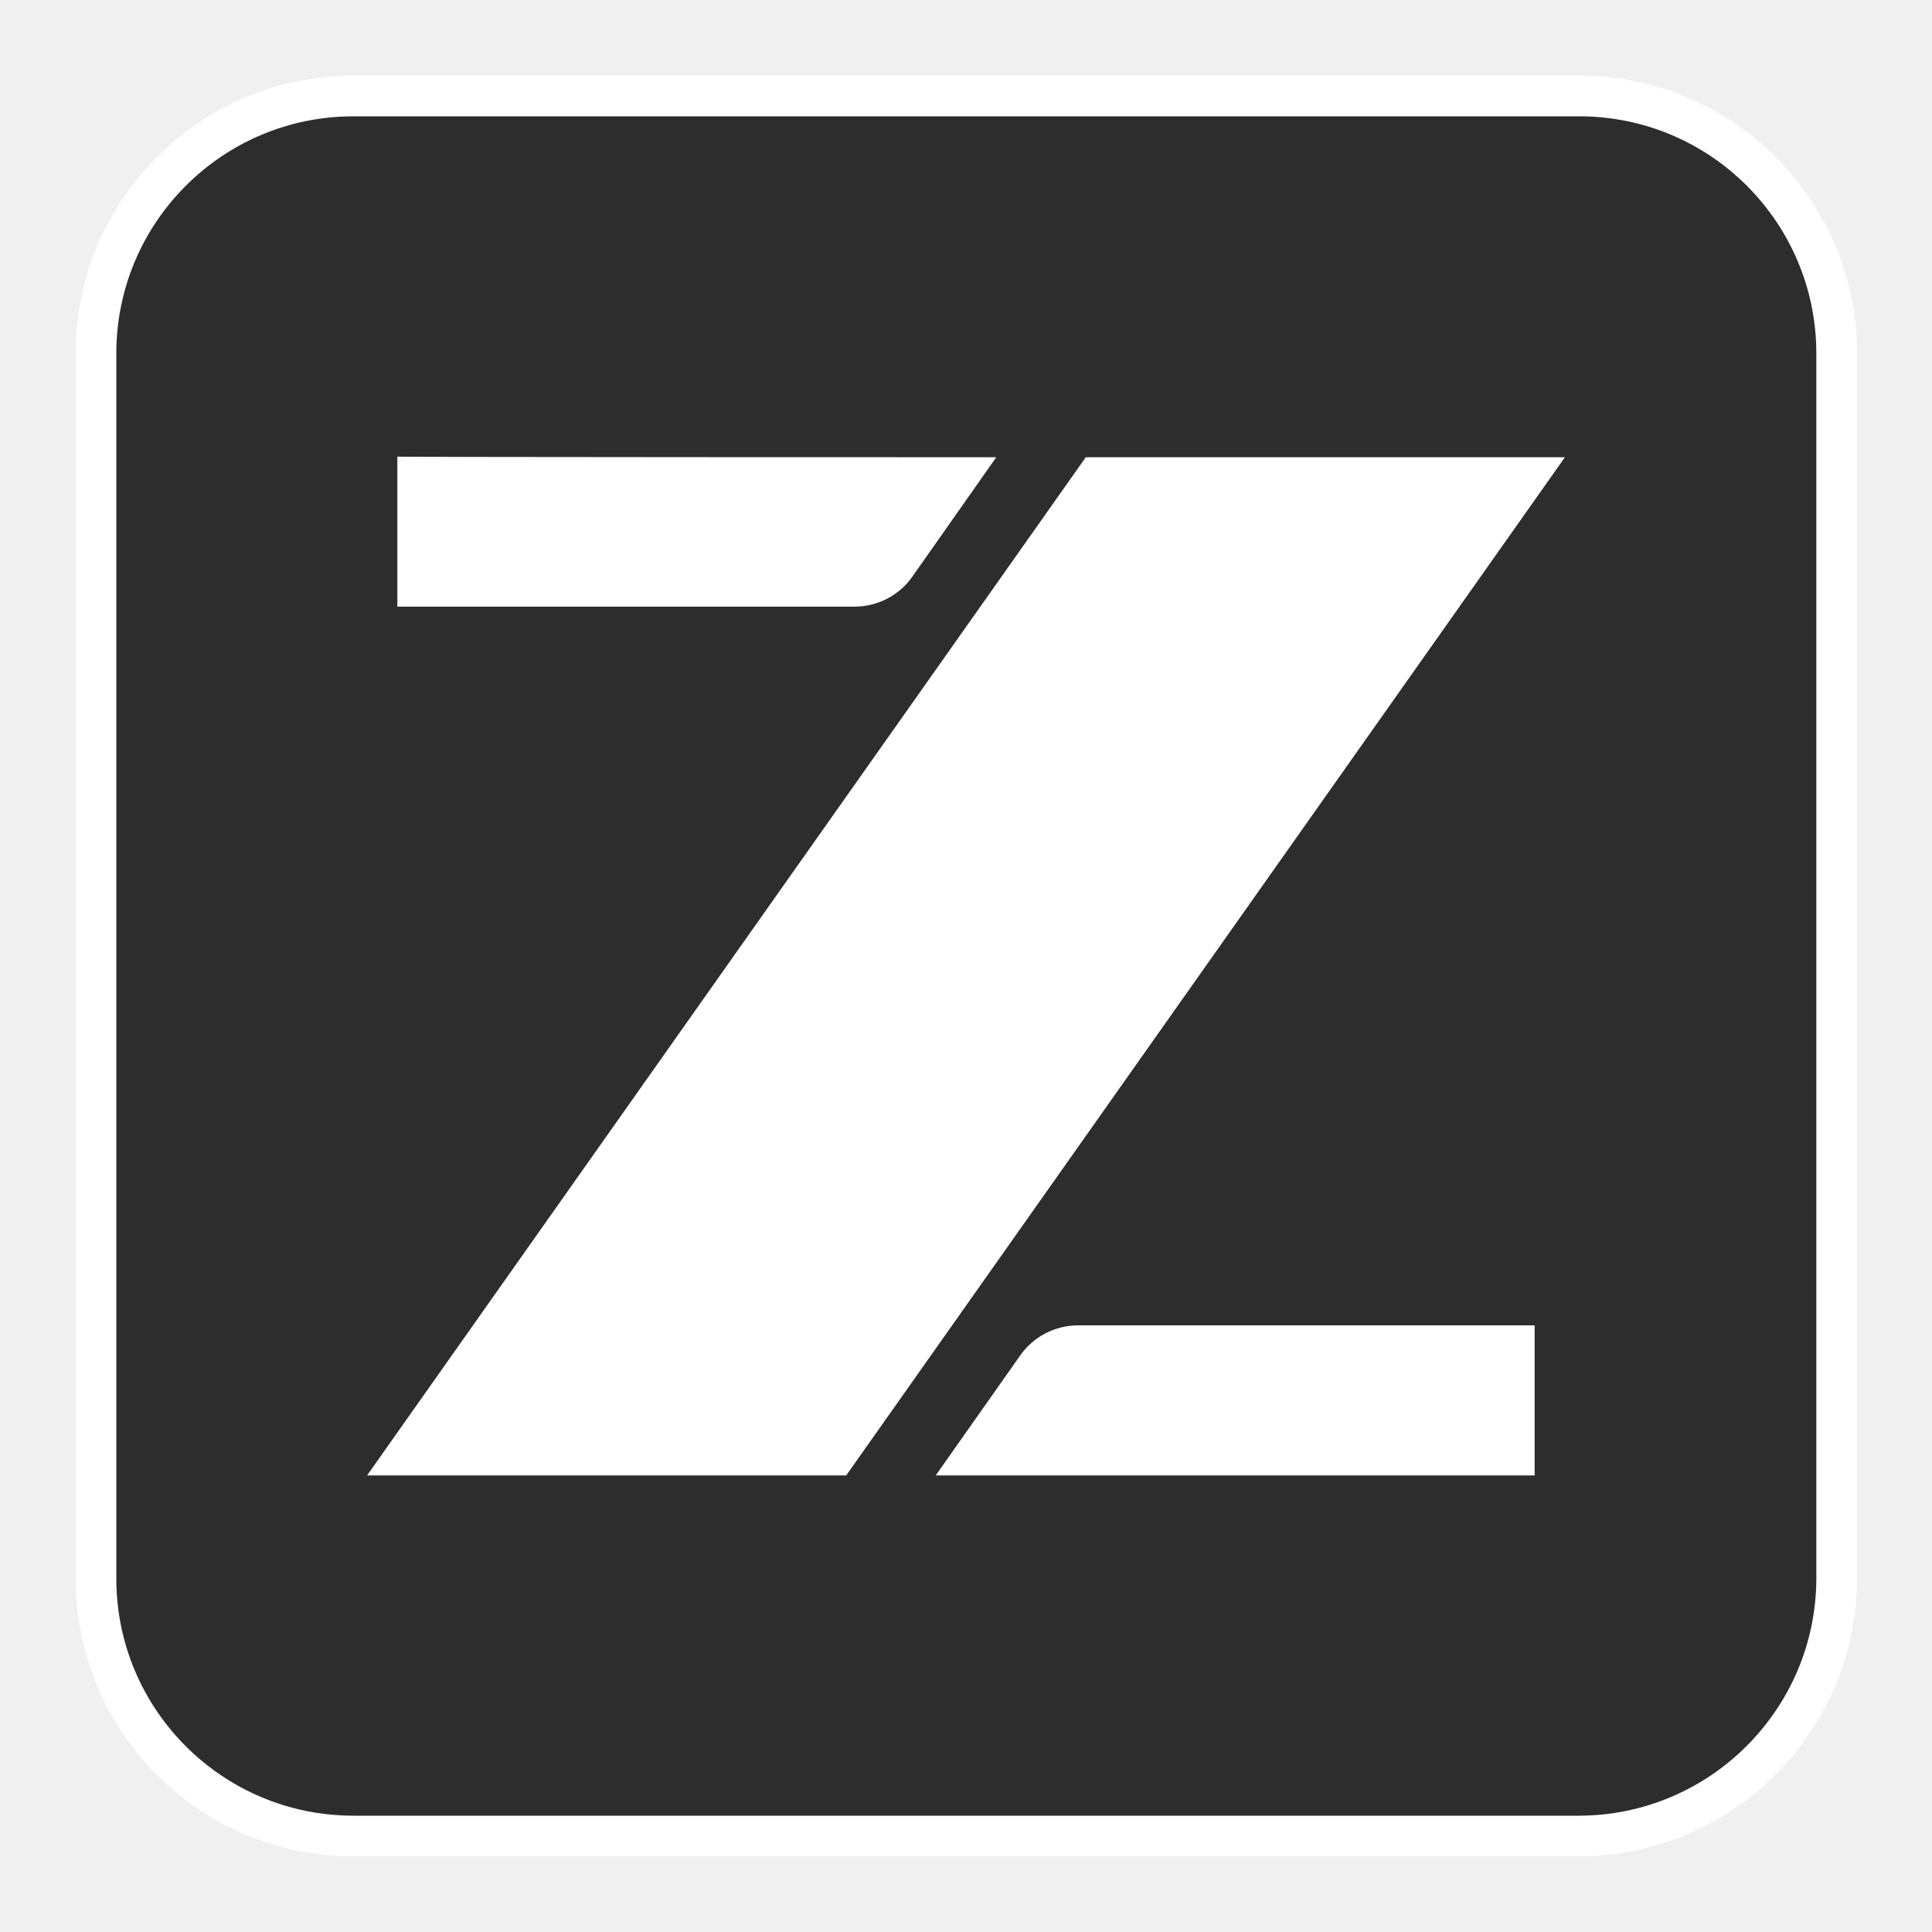
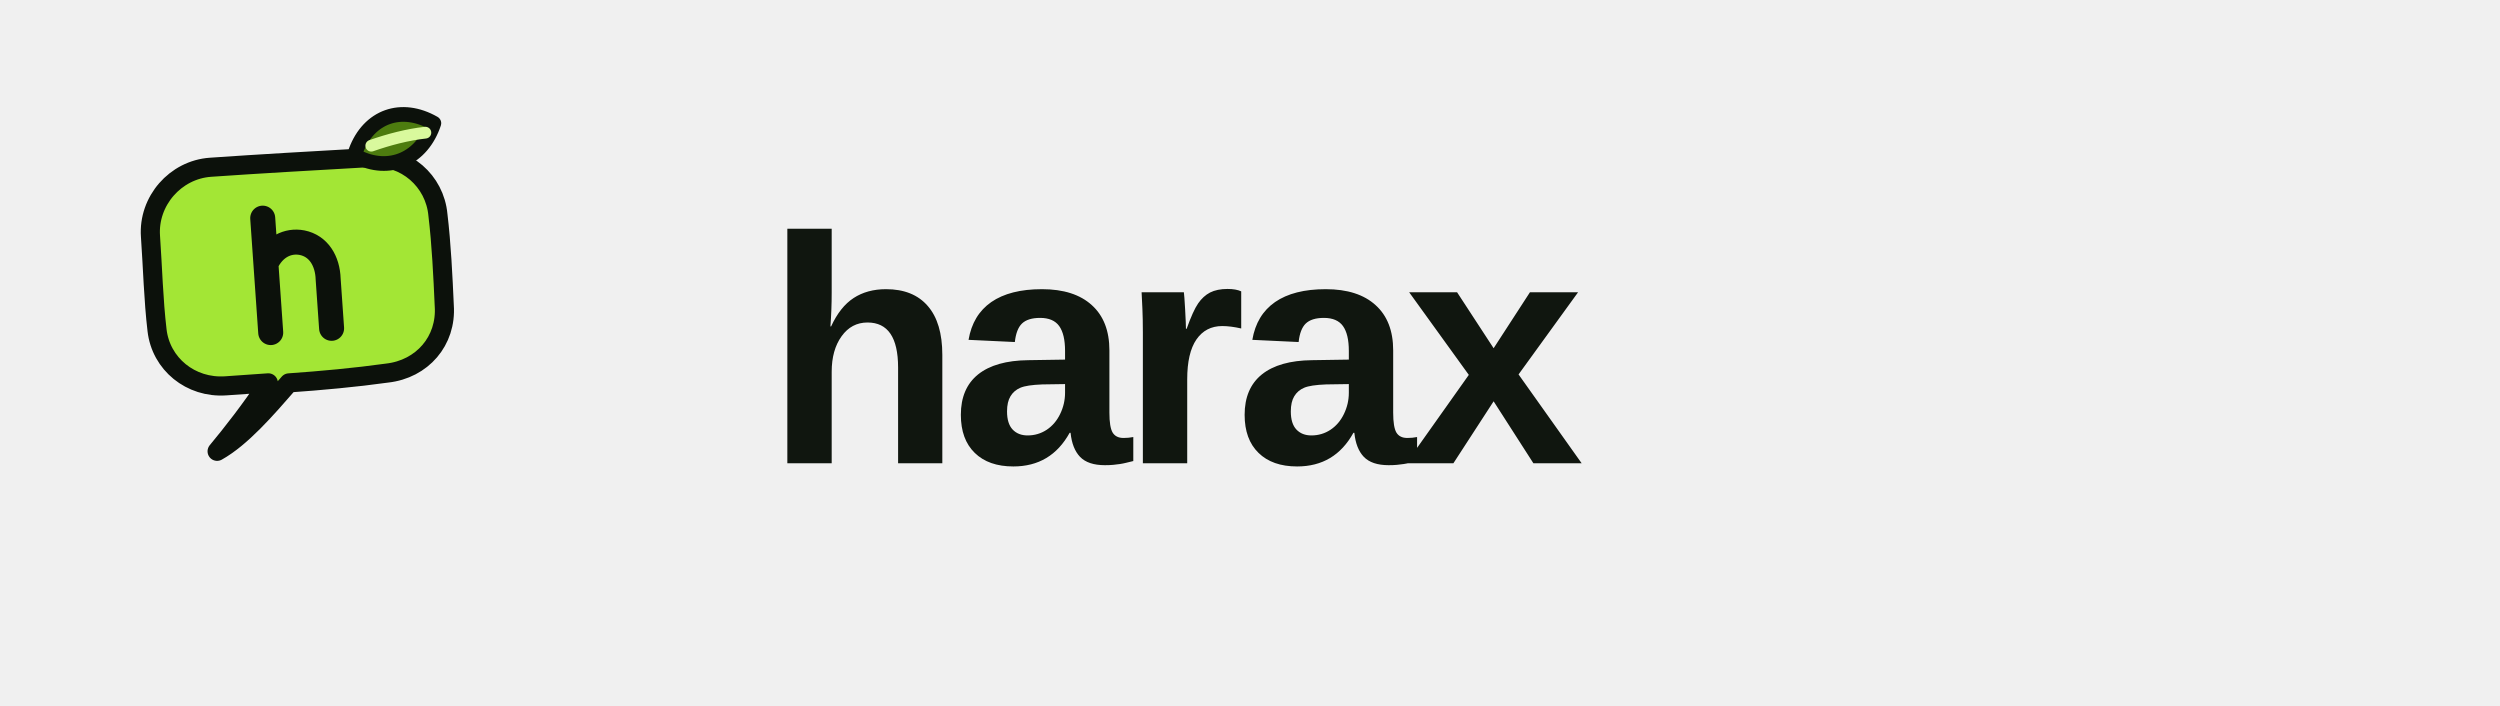
- <svg xmlns="http://www.w3.org/2000/svg" version="1.1" x="0px" y="0px" viewBox="0 0 30 30" style="enable-background:new 0 0 30 30;" xml:space="preserve">
-   <defs>
-     <style type="text/css">
-     .st194{fill:#2D2D2D;stroke:#FFFFFF;stroke-width:0.632;stroke-miterlimit:10;}
-     .st23{fill:#FFFFFF;}
- 
-     .z-breathe {
-       animation: breathe 2.5s ease-in-out infinite;
-     }
- 
-     @keyframes breathe {
-       0%, 100% { opacity: 0.7; }
-       50% { opacity: 1; }
-     }
-   </style>
-   </defs>
-   <g>
-     <path class="st194" d="M24.51,28.51H5.49c-2.21,0-4-1.79-4-4V5.49c0-2.21,1.79-4,4-4h19.03c2.21,0,4,1.79,4,4v19.03     C28.51,26.72,26.72,28.51,24.51,28.51z" />
-     <g class="z-breathe">
-       <path class="st23" d="M15.47,7.1l-1.3,1.85c-0.2,0.29-0.54,0.47-0.9,0.47h-7.1V7.09C6.16,7.1,15.47,7.1,15.47,7.1z" />
-       <polygon class="st23" points="24.3,7.1 13.14,22.91 5.7,22.91 16.86,7.1" />
-       <path class="st23" d="M14.53,22.91l1.31-1.86c0.2-0.29,0.54-0.47,0.9-0.47h7.09v2.33H14.53z" />
+ <svg xmlns="http://www.w3.org/2000/svg" width="340" height="96" viewBox="0 0 340 96" fill="none">
+   <g transform="translate(8 10)">
+     <g transform="rotate(-4 32 32)">
+       <path d="M22 12C17.2 12 13.2 16 13.2 20.8C13.2 25.2 13 29.4 13.2 33.6C13.4 38.2 17.2 41.8 22 41.8L27.8 41.8C25.2 45.2 22.4 48.3 20.2 50.6C23.6 49 27.2 45.4 30.6 42C34.9 42 39.7 41.9 44 41.6C48.8 41.4 52.4 37.8 52.4 33C52.5 29 52.6 24.6 52.4 20.6C52.3 16 48.6 12.2 43.8 12.2C36 12.1 28.5 12 22 12Z" fill="#a3e635" stroke="#0c110b" stroke-width="2.6" stroke-linejoin="round" />
+       <path d="M28.6 19.4L28.6 35M28.6 25.6C29.8 23.4 31.8 22.6 33.7 23.1C35.9 23.7 37 25.8 36.9 28.3L36.9 35" stroke="#0c110b" stroke-width="3.4" stroke-linecap="round" />
+     </g>
+     <g transform="translate(44.2 1.8) rotate(32)">
+       <path d="M1.4 9.4C0.4 4.5 3.3 0.8 8.4 0.6C9.6 5.5 6.9 9.6 1.9 10C1.7 10 1.5 9.7 1.4 9.4Z" fill="#4d7c0f" stroke="#0c110b" stroke-width="2" stroke-linejoin="round" />
+       <path d="M2.8 7.7C4.4 5.7 6.2 3.8 8.1 2.3" stroke="#d9f99d" stroke-width="1.6" stroke-linecap="round" />
    </g>
  </g>
+   <text x="104" y="63" font-family="'Space Grotesk','Arial',sans-serif" font-size="44" font-weight="700" letter-spacing="-1.5" fill="#10160f">harax</text>
</svg>
